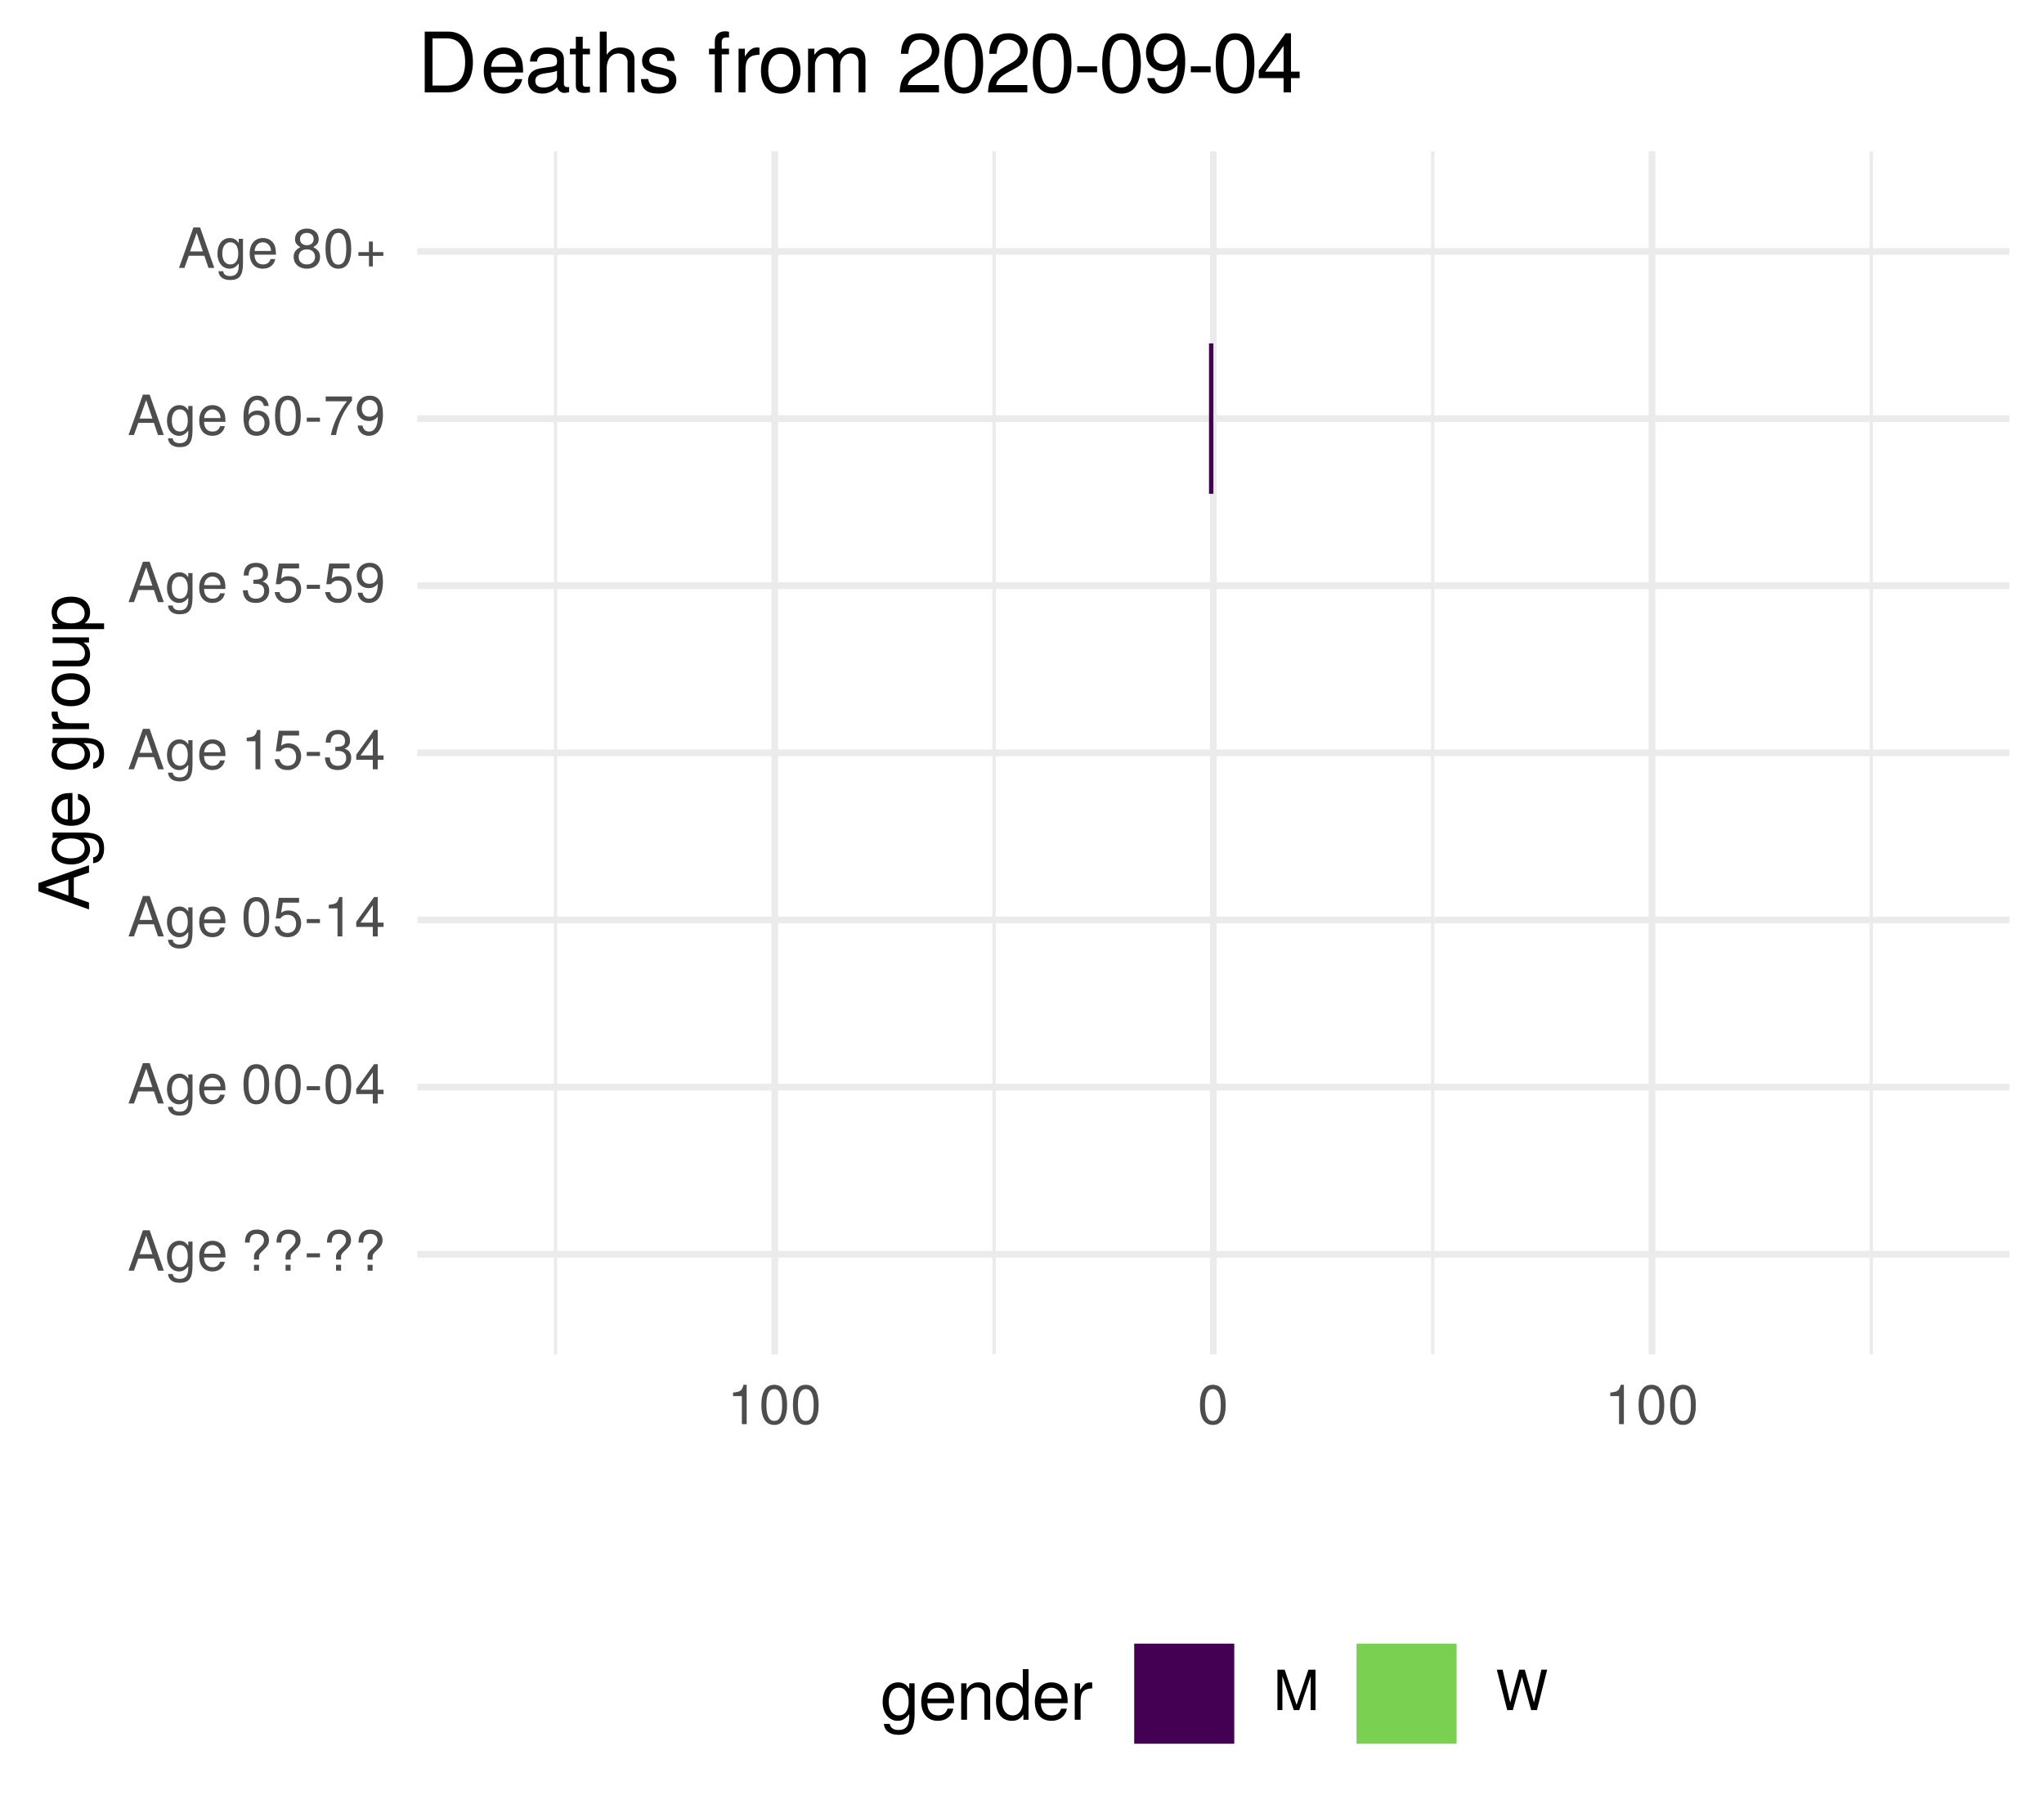
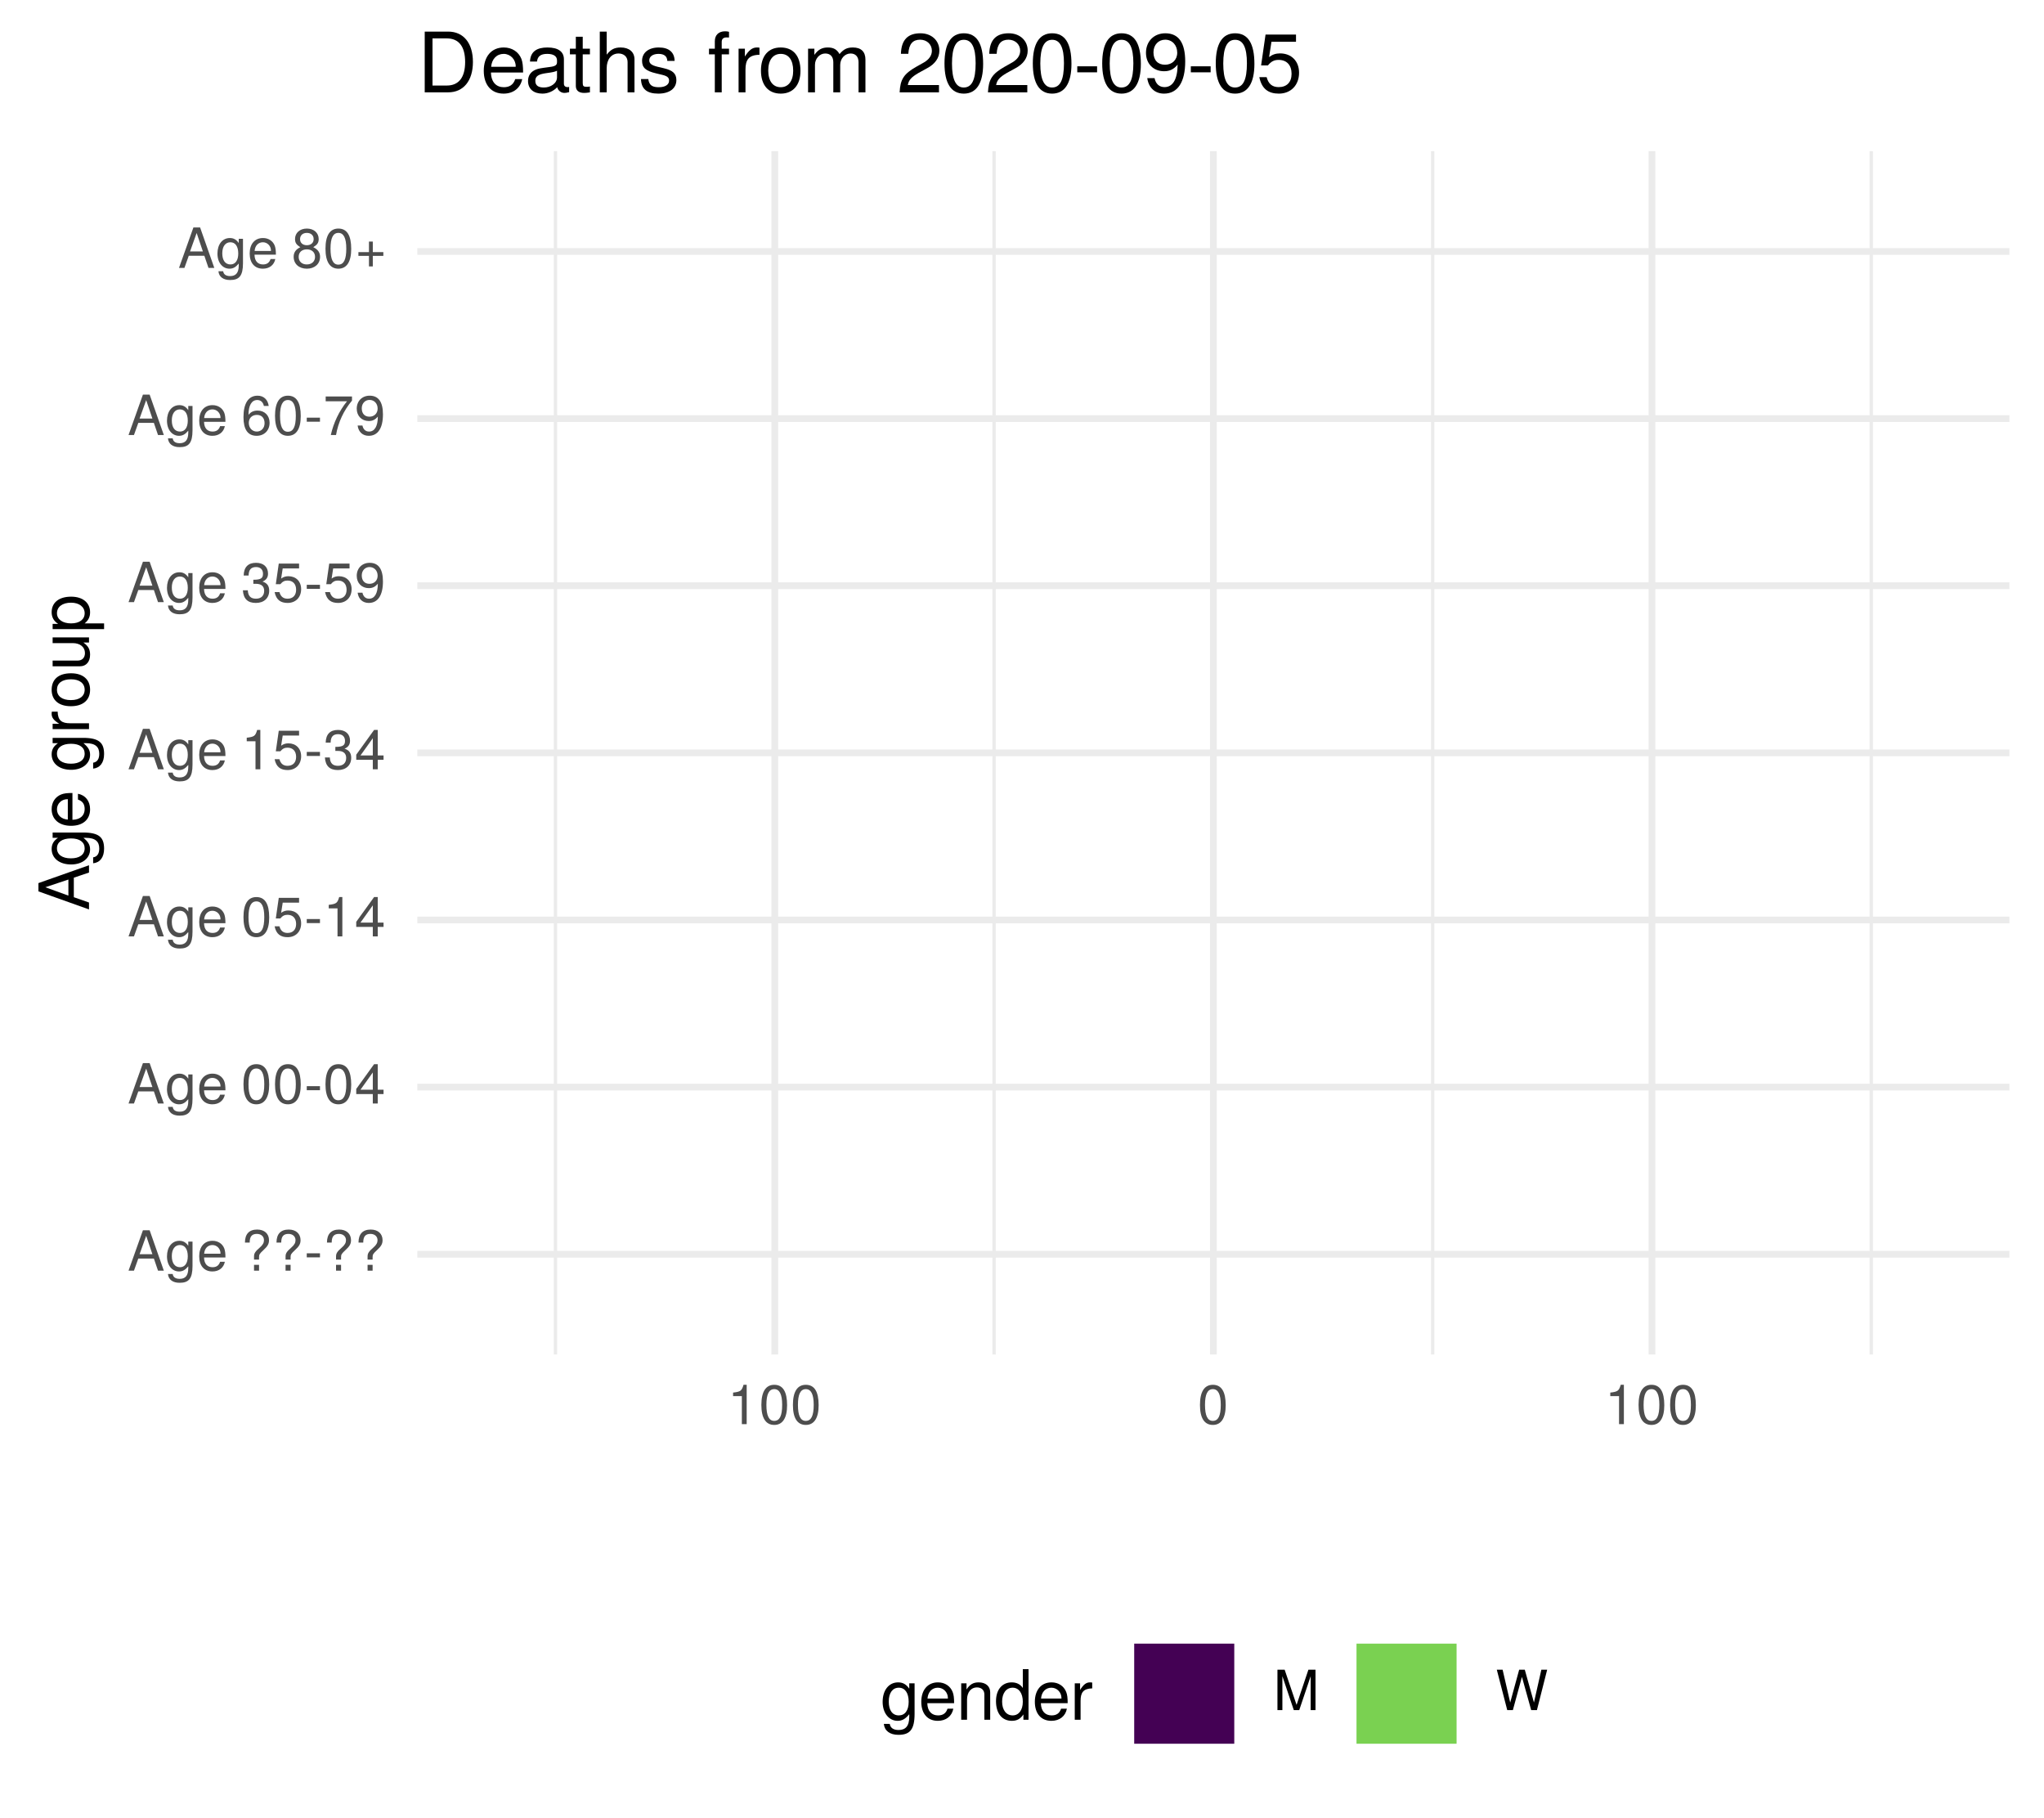
<svg xmlns="http://www.w3.org/2000/svg" xmlns:xlink="http://www.w3.org/1999/xlink" width="324pt" height="288pt" viewBox="0 0 324 288" version="1.1">
  <defs>
    <g>
      <symbol overflow="visible" id="glyph0-0">
        <path style="stroke:none;" d="" />
      </symbol>
      <symbol overflow="visible" id="glyph0-1">
        <path style="stroke:none;" d="M 5.75 0 L 3.5 -6.406 L 2.438 -6.406 L 0.156 0 L 1.016 0 L 1.703 -1.922 L 4.172 -1.922 L 4.828 0 Z M 3.938 -2.609 L 1.906 -2.609 L 2.953 -5.531 Z M 3.938 -2.609 " />
      </symbol>
      <symbol overflow="visible" id="glyph0-2">
        <path style="stroke:none;" d="M 4.297 -0.75 L 4.297 -4.609 L 3.625 -4.609 L 3.625 -3.938 C 3.25 -4.484 2.812 -4.734 2.219 -4.734 C 1.047 -4.734 0.25 -3.75 0.25 -2.266 C 0.25 -0.812 1.078 0.125 2.156 0.125 C 2.734 0.125 3.141 -0.109 3.625 -0.688 L 3.625 -0.391 C 3.625 0.828 3.125 1.297 2.266 1.297 C 1.688 1.297 1.234 1.094 1.156 0.531 L 0.406 0.531 C 0.484 1.406 1.156 1.922 2.25 1.922 C 3.688 1.922 4.297 1.281 4.297 -0.75 Z M 3.547 -2.281 C 3.547 -1.172 3.078 -0.547 2.312 -0.547 C 1.5 -0.547 1.016 -1.188 1.016 -2.312 C 1.016 -3.406 1.516 -4.062 2.297 -4.062 C 3.094 -4.062 3.547 -3.391 3.547 -2.281 Z M 3.547 -2.281 " />
      </symbol>
      <symbol overflow="visible" id="glyph0-3">
        <path style="stroke:none;" d="M 4.516 -2.094 C 4.516 -2.766 4.453 -3.188 4.328 -3.531 C 4.031 -4.281 3.328 -4.734 2.469 -4.734 C 1.172 -4.734 0.359 -3.797 0.359 -2.281 C 0.359 -0.766 1.156 0.125 2.453 0.125 C 3.5 0.125 4.234 -0.469 4.422 -1.406 L 3.672 -1.406 C 3.469 -0.797 3.062 -0.547 2.469 -0.547 C 1.703 -0.547 1.141 -1.031 1.125 -2.094 Z M 3.734 -2.75 C 3.734 -2.75 3.734 -2.703 3.719 -2.688 L 1.141 -2.688 C 1.203 -3.516 1.719 -4.062 2.453 -4.062 C 3.172 -4.062 3.734 -3.469 3.734 -2.75 Z M 3.734 -2.75 " />
      </symbol>
      <symbol overflow="visible" id="glyph0-4">
        <path style="stroke:none;" d="" />
      </symbol>
      <symbol overflow="visible" id="glyph0-5">
        <path style="stroke:none;" d="M 4.422 -4.828 C 4.422 -5.859 3.688 -6.516 2.547 -6.516 C 1.281 -6.516 0.609 -5.812 0.609 -4.453 L 1.359 -4.453 C 1.359 -5.422 1.719 -5.828 2.5 -5.828 C 3.172 -5.828 3.625 -5.422 3.625 -4.828 C 3.625 -4.422 3.438 -4.078 2.969 -3.672 C 2.453 -3.203 2.453 -3.203 2.297 -3 C 2.109 -2.75 2.047 -2.547 2.047 -2.234 L 2.047 -1.75 L 2.844 -1.75 L 2.844 -2.156 C 2.844 -2.547 2.938 -2.703 3.531 -3.25 C 4.203 -3.859 4.422 -4.25 4.422 -4.828 Z M 2.844 0 L 2.844 -0.922 L 2.047 -0.922 L 2.047 0 Z M 2.844 0 " />
      </symbol>
      <symbol overflow="visible" id="glyph0-6">
        <path style="stroke:none;" d="M 2.5 -2.109 L 2.5 -2.75 L 0.406 -2.75 L 0.406 -2.109 Z M 2.5 -2.109 " />
      </symbol>
      <symbol overflow="visible" id="glyph0-7">
        <path style="stroke:none;" d="M 4.453 -3 C 4.453 -5.156 3.781 -6.234 2.422 -6.234 C 1.078 -6.234 0.375 -5.141 0.375 -3.047 C 0.375 -0.953 1.078 0.125 2.422 0.125 C 3.734 0.125 4.453 -0.953 4.453 -3 Z M 3.672 -3.062 C 3.672 -1.297 3.266 -0.516 2.406 -0.516 C 1.578 -0.516 1.172 -1.344 1.172 -3.047 C 1.172 -4.75 1.578 -5.547 2.422 -5.547 C 3.25 -5.547 3.672 -4.734 3.672 -3.062 Z M 3.672 -3.062 " />
      </symbol>
      <symbol overflow="visible" id="glyph0-8">
        <path style="stroke:none;" d="M 4.578 -1.5 L 4.578 -2.188 L 3.656 -2.188 L 3.656 -6.234 L 3.078 -6.234 L 0.25 -2.312 L 0.25 -1.5 L 2.875 -1.5 L 2.875 0 L 3.656 0 L 3.656 -1.5 Z M 2.875 -2.188 L 0.922 -2.188 L 2.875 -4.922 Z M 2.875 -2.188 " />
      </symbol>
      <symbol overflow="visible" id="glyph0-9">
        <path style="stroke:none;" d="M 4.516 -2.062 C 4.516 -3.297 3.688 -4.109 2.5 -4.109 C 2.062 -4.109 1.703 -4 1.344 -3.734 L 1.594 -5.344 L 4.188 -5.344 L 4.188 -6.109 L 0.969 -6.109 L 0.5 -2.844 L 1.219 -2.844 C 1.578 -3.266 1.875 -3.422 2.359 -3.422 C 3.188 -3.422 3.719 -2.891 3.719 -1.969 C 3.719 -1.062 3.203 -0.547 2.359 -0.547 C 1.688 -0.547 1.266 -0.891 1.078 -1.594 L 0.312 -1.594 C 0.562 -0.359 1.266 0.125 2.375 0.125 C 3.641 0.125 4.516 -0.75 4.516 -2.062 Z M 4.516 -2.062 " />
      </symbol>
      <symbol overflow="visible" id="glyph0-10">
        <path style="stroke:none;" d="M 3.047 0 L 3.047 -6.234 L 2.547 -6.234 C 2.266 -5.281 2.094 -5.141 0.891 -5 L 0.891 -4.438 L 2.281 -4.438 L 2.281 0 Z M 3.047 0 " />
      </symbol>
      <symbol overflow="visible" id="glyph0-11">
        <path style="stroke:none;" d="M 4.453 -1.812 C 4.453 -2.562 4.141 -3.016 3.391 -3.266 C 3.969 -3.5 4.266 -3.891 4.266 -4.516 C 4.266 -5.594 3.547 -6.234 2.359 -6.234 C 1.109 -6.234 0.438 -5.547 0.406 -4.219 L 1.188 -4.219 C 1.203 -5.141 1.578 -5.562 2.375 -5.562 C 3.062 -5.562 3.469 -5.156 3.469 -4.5 C 3.469 -3.828 3.188 -3.547 1.938 -3.547 L 1.938 -2.906 L 2.359 -2.906 C 3.219 -2.906 3.656 -2.5 3.656 -1.797 C 3.656 -1.016 3.172 -0.547 2.359 -0.547 C 1.516 -0.547 1.109 -0.969 1.062 -1.875 L 0.281 -1.875 C 0.375 -0.5 1.062 0.125 2.344 0.125 C 3.625 0.125 4.453 -0.641 4.453 -1.812 Z M 4.453 -1.812 " />
      </symbol>
      <symbol overflow="visible" id="glyph0-12">
        <path style="stroke:none;" d="M 4.484 -3.266 C 4.484 -5.219 3.797 -6.234 2.375 -6.234 C 1.188 -6.234 0.328 -5.391 0.328 -4.172 C 0.328 -3.016 1.125 -2.219 2.25 -2.219 C 2.844 -2.219 3.266 -2.438 3.672 -2.922 C 3.672 -1.406 3.172 -0.547 2.281 -0.547 C 1.734 -0.547 1.359 -0.891 1.234 -1.5 L 0.469 -1.5 C 0.609 -0.469 1.281 0.125 2.234 0.125 C 3.688 0.125 4.484 -1.109 4.484 -3.266 Z M 3.641 -4.188 C 3.641 -3.422 3.094 -2.906 2.344 -2.906 C 1.594 -2.906 1.125 -3.391 1.125 -4.234 C 1.125 -5.016 1.656 -5.562 2.359 -5.562 C 3.094 -5.562 3.641 -5 3.641 -4.188 Z M 3.641 -4.188 " />
      </symbol>
      <symbol overflow="visible" id="glyph0-13">
        <path style="stroke:none;" d="M 4.516 -1.938 C 4.516 -3.094 3.719 -3.875 2.609 -3.875 C 1.984 -3.875 1.5 -3.641 1.172 -3.188 C 1.172 -4.703 1.672 -5.547 2.562 -5.547 C 3.109 -5.547 3.484 -5.203 3.609 -4.609 L 4.375 -4.609 C 4.234 -5.625 3.562 -6.234 2.609 -6.234 C 1.156 -6.234 0.375 -5.016 0.375 -2.844 C 0.375 -0.891 1.047 0.125 2.469 0.125 C 3.656 0.125 4.516 -0.719 4.516 -1.938 Z M 3.719 -1.875 C 3.719 -1.094 3.188 -0.547 2.484 -0.547 C 1.766 -0.547 1.219 -1.125 1.219 -1.922 C 1.219 -2.688 1.734 -3.188 2.5 -3.188 C 3.25 -3.188 3.719 -2.703 3.719 -1.875 Z M 3.719 -1.875 " />
      </symbol>
      <symbol overflow="visible" id="glyph0-14">
        <path style="stroke:none;" d="M 4.578 -5.453 L 4.578 -6.109 L 0.406 -6.109 L 0.406 -5.344 L 3.781 -5.344 C 2.531 -3.781 1.656 -1.953 1.219 0 L 2.047 0 C 2.391 -2.016 3.266 -3.891 4.578 -5.453 Z M 4.578 -5.453 " />
      </symbol>
      <symbol overflow="visible" id="glyph0-15">
        <path style="stroke:none;" d="M 4.516 -1.766 C 4.516 -2.453 4.156 -2.938 3.438 -3.281 C 4.078 -3.672 4.297 -3.984 4.297 -4.578 C 4.297 -5.547 3.531 -6.234 2.422 -6.234 C 1.312 -6.234 0.547 -5.547 0.547 -4.578 C 0.547 -4 0.75 -3.672 1.391 -3.281 C 0.672 -2.938 0.328 -2.453 0.328 -1.766 C 0.328 -0.625 1.188 0.125 2.422 0.125 C 3.656 0.125 4.516 -0.625 4.516 -1.766 Z M 3.5 -4.562 C 3.5 -3.969 3.062 -3.594 2.422 -3.594 C 1.766 -3.594 1.344 -3.969 1.344 -4.562 C 1.344 -5.156 1.766 -5.547 2.422 -5.547 C 3.078 -5.547 3.5 -5.156 3.5 -4.562 Z M 3.719 -1.75 C 3.719 -1.016 3.188 -0.547 2.406 -0.547 C 1.641 -0.547 1.125 -1.016 1.125 -1.75 C 1.125 -2.484 1.641 -2.938 2.422 -2.938 C 3.188 -2.938 3.719 -2.484 3.719 -1.75 Z M 3.719 -1.75 " />
      </symbol>
      <symbol overflow="visible" id="glyph0-16">
        <path style="stroke:none;" d="M 4.547 -1.906 L 4.547 -2.5 L 2.875 -2.5 L 2.875 -4.172 L 2.266 -4.172 L 2.266 -2.5 L 0.594 -2.5 L 0.594 -1.906 L 2.266 -1.906 L 2.266 -0.234 L 2.875 -0.234 L 2.875 -1.906 Z M 4.547 -1.906 " />
      </symbol>
      <symbol overflow="visible" id="glyph0-17">
        <path style="stroke:none;" d="M 6.688 0 L 6.688 -6.406 L 5.562 -6.406 L 3.688 -0.828 L 1.797 -6.406 L 0.656 -6.406 L 0.656 0 L 1.438 0 L 1.438 -5.375 L 3.25 0 L 4.109 0 L 5.922 -5.375 L 5.922 0 Z M 6.688 0 " />
      </symbol>
      <symbol overflow="visible" id="glyph0-18">
        <path style="stroke:none;" d="M 8.172 -6.406 L 7.25 -6.406 L 6.078 -1.203 L 4.625 -6.406 L 3.734 -6.406 L 2.312 -1.203 L 1.109 -6.406 L 0.188 -6.406 L 1.844 0 L 2.734 0 L 4.172 -5.266 L 5.641 0 L 6.547 0 Z M 8.172 -6.406 " />
      </symbol>
      <symbol overflow="visible" id="glyph1-0">
        <path style="stroke:none;" d="" />
      </symbol>
      <symbol overflow="visible" id="glyph1-1">
        <path style="stroke:none;" d="M 0 -7.188 L -8.016 -4.359 L -8.016 -3.047 L 0 -0.188 L 0 -1.281 L -2.406 -2.125 L -2.406 -5.219 L 0 -6.031 Z M -3.266 -4.922 L -3.266 -2.375 L -6.922 -3.703 Z M -3.266 -4.922 " />
      </symbol>
      <symbol overflow="visible" id="glyph1-2">
        <path style="stroke:none;" d="M -0.953 -5.375 L -5.766 -5.375 L -5.766 -4.531 L -4.922 -4.531 C -5.609 -4.062 -5.922 -3.516 -5.922 -2.766 C -5.922 -1.312 -4.703 -0.312 -2.828 -0.312 C -1.016 -0.312 0.172 -1.344 0.172 -2.688 C 0.172 -3.422 -0.141 -3.922 -0.875 -4.531 L -0.484 -4.531 C 1.047 -4.531 1.625 -3.906 1.625 -2.844 C 1.625 -2.109 1.359 -1.547 0.656 -1.438 L 0.656 -0.5 C 1.75 -0.609 2.391 -1.453 2.391 -2.812 C 2.391 -4.609 1.594 -5.375 -0.953 -5.375 Z M -2.844 -4.438 C -1.469 -4.438 -0.688 -3.844 -0.688 -2.875 C -0.688 -1.875 -1.484 -1.281 -2.875 -1.281 C -4.266 -1.281 -5.078 -1.891 -5.078 -2.875 C -5.078 -3.859 -4.25 -4.438 -2.844 -4.438 Z M -2.844 -4.438 " />
      </symbol>
      <symbol overflow="visible" id="glyph1-3">
        <path style="stroke:none;" d="M -2.625 -5.641 C -3.453 -5.641 -3.984 -5.578 -4.406 -5.406 C -5.359 -5.031 -5.922 -4.156 -5.922 -3.078 C -5.922 -1.469 -4.734 -0.438 -2.844 -0.438 C -0.953 -0.438 0.172 -1.438 0.172 -3.062 C 0.172 -4.375 -0.578 -5.297 -1.75 -5.516 L -1.75 -4.594 C -0.984 -4.344 -0.688 -3.828 -0.688 -3.094 C -0.688 -2.141 -1.297 -1.422 -2.625 -1.391 Z M -3.438 -4.656 C -3.438 -4.656 -3.391 -4.656 -3.359 -4.656 L -3.359 -1.422 C -4.391 -1.5 -5.078 -2.141 -5.078 -3.062 C -5.078 -3.969 -4.328 -4.656 -3.438 -4.656 Z M -3.438 -4.656 " />
      </symbol>
      <symbol overflow="visible" id="glyph1-4">
        <path style="stroke:none;" d="" />
      </symbol>
      <symbol overflow="visible" id="glyph1-5">
        <path style="stroke:none;" d="M -4.969 -3.531 L -5.891 -3.531 C -5.922 -3.375 -5.922 -3.297 -5.922 -3.172 C -5.922 -2.578 -5.578 -2.141 -4.719 -1.609 L -5.766 -1.609 L -5.766 -0.766 L 0 -0.766 L 0 -1.688 L -2.984 -1.688 C -4.297 -1.688 -4.938 -2.109 -4.969 -3.531 Z M -4.969 -3.531 " />
      </symbol>
      <symbol overflow="visible" id="glyph1-6">
        <path style="stroke:none;" d="M -2.844 -5.609 C -4.828 -5.609 -5.922 -4.656 -5.922 -2.984 C -5.922 -1.375 -4.812 -0.391 -2.875 -0.391 C -0.953 -0.391 0.172 -1.359 0.172 -3 C 0.172 -4.625 -0.953 -5.609 -2.844 -5.609 Z M -2.844 -4.656 C -1.5 -4.656 -0.688 -4.016 -0.688 -3 C -0.688 -1.984 -1.484 -1.359 -2.875 -1.359 C -4.266 -1.359 -5.078 -1.984 -5.078 -3 C -5.078 -4.031 -4.281 -4.656 -2.844 -4.656 Z M -2.844 -4.656 " />
      </symbol>
      <symbol overflow="visible" id="glyph1-7">
        <path style="stroke:none;" d="M 0 -5.297 L -5.766 -5.297 L -5.766 -4.391 L -2.578 -4.391 C -1.406 -4.391 -0.641 -3.766 -0.641 -2.812 C -0.641 -2.094 -1.078 -1.625 -1.766 -1.625 L -5.766 -1.625 L -5.766 -0.719 L -1.406 -0.719 C -0.453 -0.719 0.172 -1.438 0.172 -2.547 C 0.172 -3.406 -0.125 -3.938 -0.891 -4.484 L 0 -4.484 Z M 0 -5.297 " />
      </symbol>
      <symbol overflow="visible" id="glyph1-8">
        <path style="stroke:none;" d="M -2.828 -5.75 C -4.766 -5.75 -5.922 -4.812 -5.922 -3.281 C -5.922 -2.5 -5.578 -1.875 -4.891 -1.438 L -5.766 -1.438 L -5.766 -0.609 L 2.391 -0.609 L 2.391 -1.516 L -0.688 -1.516 C -0.094 -2 0.172 -2.547 0.172 -3.281 C 0.172 -4.781 -0.984 -5.75 -2.828 -5.75 Z M -2.844 -4.797 C -1.547 -4.797 -0.688 -4.125 -0.688 -3.125 C -0.688 -2.156 -1.484 -1.516 -2.844 -1.516 C -4.188 -1.516 -5.078 -2.156 -5.078 -3.125 C -5.078 -4.141 -4.219 -4.797 -2.844 -4.797 Z M -2.844 -4.797 " />
      </symbol>
      <symbol overflow="visible" id="glyph2-0">
        <path style="stroke:none;" d="" />
      </symbol>
      <symbol overflow="visible" id="glyph2-1">
        <path style="stroke:none;" d="M 5.375 -0.953 L 5.375 -5.766 L 4.531 -5.766 L 4.531 -4.922 C 4.062 -5.609 3.516 -5.922 2.766 -5.922 C 1.312 -5.922 0.312 -4.703 0.312 -2.828 C 0.312 -1.016 1.344 0.172 2.688 0.172 C 3.422 0.172 3.922 -0.141 4.531 -0.875 L 4.531 -0.484 C 4.531 1.047 3.906 1.625 2.844 1.625 C 2.109 1.625 1.547 1.359 1.438 0.656 L 0.5 0.656 C 0.609 1.75 1.453 2.391 2.812 2.391 C 4.609 2.391 5.375 1.594 5.375 -0.953 Z M 4.438 -2.844 C 4.438 -1.469 3.844 -0.688 2.875 -0.688 C 1.875 -0.688 1.281 -1.484 1.281 -2.875 C 1.281 -4.266 1.891 -5.078 2.875 -5.078 C 3.859 -5.078 4.438 -4.25 4.438 -2.844 Z M 4.438 -2.844 " />
      </symbol>
      <symbol overflow="visible" id="glyph2-2">
        <path style="stroke:none;" d="M 5.641 -2.625 C 5.641 -3.453 5.578 -3.984 5.406 -4.406 C 5.031 -5.359 4.156 -5.922 3.078 -5.922 C 1.469 -5.922 0.438 -4.734 0.438 -2.844 C 0.438 -0.953 1.438 0.172 3.062 0.172 C 4.375 0.172 5.297 -0.578 5.516 -1.75 L 4.594 -1.75 C 4.344 -0.984 3.828 -0.688 3.094 -0.688 C 2.141 -0.688 1.422 -1.297 1.391 -2.625 Z M 4.656 -3.438 C 4.656 -3.438 4.656 -3.391 4.656 -3.359 L 1.422 -3.359 C 1.5 -4.391 2.141 -5.078 3.062 -5.078 C 3.969 -5.078 4.656 -4.328 4.656 -3.438 Z M 4.656 -3.438 " />
      </symbol>
      <symbol overflow="visible" id="glyph2-3">
        <path style="stroke:none;" d="M 5.359 0 L 5.359 -4.359 C 5.359 -5.312 4.641 -5.922 3.531 -5.922 C 2.672 -5.922 2.125 -5.594 1.609 -4.797 L 1.609 -5.766 L 0.766 -5.766 L 0.766 0 L 1.688 0 L 1.688 -3.172 C 1.688 -4.359 2.328 -5.125 3.25 -5.125 C 3.984 -5.125 4.438 -4.688 4.438 -4 L 4.438 0 Z M 5.359 0 " />
      </symbol>
      <symbol overflow="visible" id="glyph2-4">
        <path style="stroke:none;" d="M 5.438 0 L 5.438 -8.016 L 4.531 -8.016 L 4.531 -5.031 C 4.141 -5.625 3.531 -5.922 2.766 -5.922 C 1.266 -5.922 0.281 -4.781 0.281 -2.938 C 0.281 -0.984 1.25 0.172 2.797 0.172 C 3.594 0.172 4.141 -0.125 4.625 -0.844 L 4.625 0 Z M 4.531 -2.859 C 4.531 -1.531 3.891 -0.688 2.922 -0.688 C 1.906 -0.688 1.25 -1.547 1.25 -2.875 C 1.25 -4.219 1.906 -5.078 2.922 -5.078 C 3.906 -5.078 4.531 -4.188 4.531 -2.859 Z M 4.531 -2.859 " />
      </symbol>
      <symbol overflow="visible" id="glyph2-5">
        <path style="stroke:none;" d="M 3.531 -4.969 L 3.531 -5.891 C 3.375 -5.922 3.297 -5.922 3.172 -5.922 C 2.578 -5.922 2.141 -5.578 1.609 -4.719 L 1.609 -5.766 L 0.766 -5.766 L 0.766 0 L 1.688 0 L 1.688 -2.984 C 1.688 -4.297 2.109 -4.938 3.531 -4.969 Z M 3.531 -4.969 " />
      </symbol>
      <symbol overflow="visible" id="glyph3-0">
        <path style="stroke:none;" d="" />
      </symbol>
      <symbol overflow="visible" id="glyph3-1">
        <path style="stroke:none;" d="M 8.812 -4.812 C 8.812 -7.797 7.328 -9.625 4.891 -9.625 L 1.172 -9.625 L 1.172 0 L 4.891 0 C 7.312 0 8.812 -1.828 8.812 -4.812 Z M 7.578 -4.812 C 7.578 -2.375 6.578 -1.078 4.672 -1.078 L 2.406 -1.078 L 2.406 -8.547 L 4.672 -8.547 C 6.578 -8.547 7.578 -7.266 7.578 -4.812 Z M 7.578 -4.812 " />
      </symbol>
      <symbol overflow="visible" id="glyph3-2">
        <path style="stroke:none;" d="M 6.766 -3.141 C 6.766 -4.141 6.688 -4.781 6.5 -5.297 C 6.047 -6.438 4.984 -7.109 3.703 -7.109 C 1.766 -7.109 0.531 -5.688 0.531 -3.422 C 0.531 -1.156 1.734 0.203 3.672 0.203 C 5.25 0.203 6.344 -0.703 6.625 -2.094 L 5.516 -2.094 C 5.219 -1.188 4.594 -0.812 3.703 -0.812 C 2.562 -0.812 1.703 -1.562 1.672 -3.141 Z M 5.594 -4.125 C 5.594 -4.125 5.594 -4.062 5.578 -4.047 L 1.703 -4.047 C 1.797 -5.266 2.578 -6.094 3.688 -6.094 C 4.766 -6.094 5.594 -5.203 5.594 -4.125 Z M 5.594 -4.125 " />
      </symbol>
      <symbol overflow="visible" id="glyph3-3">
        <path style="stroke:none;" d="M 7.062 -0.031 L 7.062 -0.859 C 6.938 -0.828 6.891 -0.828 6.828 -0.828 C 6.438 -0.828 6.234 -1.031 6.234 -1.375 L 6.234 -5.234 C 6.234 -6.453 5.328 -7.109 3.625 -7.109 C 1.953 -7.109 0.922 -6.469 0.859 -4.875 L 1.969 -4.875 C 2.062 -5.719 2.562 -6.094 3.594 -6.094 C 4.578 -6.094 5.141 -5.734 5.141 -5.062 L 5.141 -4.781 C 5.141 -4.312 4.859 -4.125 3.984 -4.016 C 2.422 -3.812 2.188 -3.766 1.766 -3.594 C 0.969 -3.266 0.547 -2.641 0.547 -1.797 C 0.547 -0.547 1.422 0.203 2.828 0.203 C 3.703 0.203 4.562 -0.172 5.172 -0.812 C 5.297 -0.297 5.766 0.094 6.312 0.094 C 6.531 0.094 6.703 0.062 7.062 -0.031 Z M 5.141 -2.391 C 5.141 -1.406 4.125 -0.766 3.062 -0.766 C 2.203 -0.766 1.703 -1.062 1.703 -1.828 C 1.703 -2.547 2.188 -2.859 3.359 -3.031 C 4.531 -3.188 4.766 -3.25 5.141 -3.422 Z M 5.141 -2.391 " />
      </symbol>
      <symbol overflow="visible" id="glyph3-4">
        <path style="stroke:none;" d="M 3.359 0 L 3.359 -0.922 C 3.203 -0.891 3.031 -0.875 2.828 -0.875 C 2.344 -0.875 2.219 -1 2.219 -1.484 L 2.219 -6.016 L 3.359 -6.016 L 3.359 -6.922 L 2.219 -6.922 L 2.219 -8.812 L 1.125 -8.812 L 1.125 -6.922 L 0.188 -6.922 L 0.188 -6.016 L 1.125 -6.016 L 1.125 -1 C 1.125 -0.297 1.594 0.094 2.453 0.094 C 2.719 0.094 2.984 0.062 3.359 0 Z M 3.359 0 " />
      </symbol>
      <symbol overflow="visible" id="glyph3-5">
        <path style="stroke:none;" d="M 6.422 0 L 6.422 -5.234 C 6.422 -6.391 5.578 -7.109 4.234 -7.109 C 3.266 -7.109 2.672 -6.812 2.016 -5.969 L 2.016 -9.625 L 0.922 -9.625 L 0.922 0 L 2.016 0 L 2.016 -3.812 C 2.016 -5.234 2.766 -6.156 3.891 -6.156 C 4.672 -6.156 5.328 -5.703 5.328 -4.797 L 5.328 0 Z M 6.422 0 " />
      </symbol>
      <symbol overflow="visible" id="glyph3-6">
        <path style="stroke:none;" d="M 6.062 -1.938 C 6.062 -2.969 5.484 -3.484 4.109 -3.812 L 3.047 -4.062 C 2.156 -4.281 1.766 -4.562 1.766 -5.062 C 1.766 -5.688 2.344 -6.094 3.234 -6.094 C 4.125 -6.094 4.594 -5.719 4.625 -4.984 L 5.781 -4.984 C 5.766 -6.344 4.875 -7.109 3.281 -7.109 C 1.656 -7.109 0.625 -6.281 0.625 -5 C 0.625 -3.922 1.172 -3.406 2.812 -3.016 L 3.844 -2.766 C 4.609 -2.578 4.906 -2.344 4.906 -1.844 C 4.906 -1.203 4.266 -0.812 3.297 -0.812 C 2.312 -0.812 1.75 -1.062 1.609 -2.109 L 0.453 -2.109 C 0.5 -0.516 1.406 0.203 3.203 0.203 C 4.953 0.203 6.062 -0.609 6.062 -1.938 Z M 6.062 -1.938 " />
      </symbol>
      <symbol overflow="visible" id="glyph3-7">
        <path style="stroke:none;" d="" />
      </symbol>
      <symbol overflow="visible" id="glyph3-8">
        <path style="stroke:none;" d="M 3.406 -6.016 L 3.406 -6.922 L 2.25 -6.922 L 2.25 -8 C 2.25 -8.469 2.516 -8.703 3.031 -8.703 C 3.109 -8.703 3.156 -8.703 3.406 -8.688 L 3.406 -9.594 C 3.156 -9.656 3.016 -9.672 2.781 -9.672 C 1.766 -9.672 1.156 -9.078 1.156 -8.094 L 1.156 -6.922 L 0.234 -6.922 L 0.234 -6.016 L 1.156 -6.016 L 1.156 0 L 2.25 0 L 2.25 -6.016 Z M 3.406 -6.016 " />
      </symbol>
      <symbol overflow="visible" id="glyph3-9">
        <path style="stroke:none;" d="M 4.234 -5.953 L 4.234 -7.078 C 4.047 -7.109 3.969 -7.109 3.812 -7.109 C 3.109 -7.109 2.562 -6.688 1.922 -5.672 L 1.922 -6.922 L 0.922 -6.922 L 0.922 0 L 2.016 0 L 2.016 -3.594 C 2.016 -5.156 2.531 -5.922 4.234 -5.953 Z M 4.234 -5.953 " />
      </symbol>
      <symbol overflow="visible" id="glyph3-10">
        <path style="stroke:none;" d="M 6.734 -3.406 C 6.734 -5.797 5.578 -7.109 3.594 -7.109 C 1.656 -7.109 0.469 -5.781 0.469 -3.453 C 0.469 -1.141 1.641 0.203 3.609 0.203 C 5.547 0.203 6.734 -1.141 6.734 -3.406 Z M 5.578 -3.422 C 5.578 -1.797 4.812 -0.812 3.609 -0.812 C 2.375 -0.812 1.625 -1.781 1.625 -3.453 C 1.625 -5.125 2.375 -6.094 3.609 -6.094 C 4.844 -6.094 5.578 -5.141 5.578 -3.422 Z M 5.578 -3.422 " />
      </symbol>
      <symbol overflow="visible" id="glyph3-11">
        <path style="stroke:none;" d="M 10.031 0 L 10.031 -5.188 C 10.031 -6.438 9.344 -7.109 8.047 -7.109 C 7.125 -7.109 6.578 -6.844 5.922 -6.062 C 5.516 -6.797 4.969 -7.109 4.062 -7.109 C 3.141 -7.109 2.531 -6.766 1.938 -5.938 L 1.938 -6.922 L 0.938 -6.922 L 0.938 0 L 2.031 0 L 2.031 -4.344 C 2.031 -5.344 2.766 -6.156 3.656 -6.156 C 4.469 -6.156 4.938 -5.656 4.938 -4.766 L 4.938 0 L 6.031 0 L 6.031 -4.344 C 6.031 -5.344 6.766 -6.156 7.672 -6.156 C 8.469 -6.156 8.938 -5.641 8.938 -4.766 L 8.938 0 Z M 10.031 0 " />
      </symbol>
      <symbol overflow="visible" id="glyph3-12">
        <path style="stroke:none;" d="M 6.75 -6.609 C 6.75 -8.203 5.516 -9.359 3.75 -9.359 C 1.828 -9.359 0.719 -8.391 0.656 -6.109 L 1.828 -6.109 C 1.922 -7.688 2.562 -8.344 3.703 -8.344 C 4.766 -8.344 5.562 -7.594 5.562 -6.594 C 5.562 -5.844 5.125 -5.219 4.297 -4.734 L 3.078 -4.047 C 1.125 -2.938 0.547 -2.062 0.453 0 L 6.688 0 L 6.688 -1.156 L 1.75 -1.156 C 1.875 -1.922 2.297 -2.406 3.453 -3.078 L 4.766 -3.797 C 6.078 -4.484 6.75 -5.469 6.75 -6.609 Z M 6.75 -6.609 " />
      </symbol>
      <symbol overflow="visible" id="glyph3-13">
        <path style="stroke:none;" d="M 6.688 -4.5 C 6.688 -7.75 5.672 -9.359 3.625 -9.359 C 1.609 -9.359 0.562 -7.719 0.562 -4.578 C 0.562 -1.422 1.625 0.203 3.625 0.203 C 5.609 0.203 6.688 -1.422 6.688 -4.5 Z M 5.5 -4.609 C 5.5 -1.953 4.891 -0.766 3.609 -0.766 C 2.375 -0.766 1.75 -2 1.75 -4.562 C 1.75 -7.125 2.375 -8.328 3.625 -8.328 C 4.891 -8.328 5.5 -7.109 5.5 -4.609 Z M 5.5 -4.609 " />
      </symbol>
      <symbol overflow="visible" id="glyph3-14">
        <path style="stroke:none;" d="M 3.75 -3.172 L 3.75 -4.125 L 0.609 -4.125 L 0.609 -3.172 Z M 3.75 -3.172 " />
      </symbol>
      <symbol overflow="visible" id="glyph3-15">
        <path style="stroke:none;" d="M 6.719 -4.891 C 6.719 -7.828 5.703 -9.359 3.562 -9.359 C 1.781 -9.359 0.5 -8.094 0.5 -6.266 C 0.5 -4.516 1.688 -3.344 3.375 -3.344 C 4.266 -3.344 4.906 -3.656 5.516 -4.391 C 5.5 -2.094 4.766 -0.828 3.438 -0.828 C 2.609 -0.828 2.047 -1.344 1.859 -2.25 L 0.703 -2.25 C 0.922 -0.719 1.922 0.203 3.359 0.203 C 5.547 0.203 6.719 -1.656 6.719 -4.891 Z M 5.453 -6.281 C 5.453 -5.141 4.641 -4.375 3.516 -4.375 C 2.391 -4.375 1.688 -5.094 1.688 -6.344 C 1.688 -7.531 2.484 -8.344 3.547 -8.344 C 4.641 -8.344 5.453 -7.5 5.453 -6.281 Z M 5.453 -6.281 " />
      </symbol>
      <symbol overflow="visible" id="glyph3-16">
-         <path style="stroke:none;" d="M 6.859 -2.25 L 6.859 -3.281 L 5.484 -3.281 L 5.484 -9.359 L 4.625 -9.359 L 0.375 -3.469 L 0.375 -2.25 L 4.312 -2.25 L 4.312 0 L 5.484 0 L 5.484 -2.25 Z M 4.312 -3.281 L 1.391 -3.281 L 4.312 -7.375 Z M 4.312 -3.281 " />
+         <path style="stroke:none;" d="M 6.766 -3.109 C 6.766 -4.953 5.547 -6.172 3.75 -6.172 C 3.094 -6.172 2.562 -6 2.016 -5.594 L 2.391 -8.016 L 6.281 -8.016 L 6.281 -9.156 L 1.453 -9.156 L 0.75 -4.266 L 1.828 -4.266 C 2.359 -4.906 2.812 -5.141 3.531 -5.141 C 4.797 -5.141 5.578 -4.328 5.578 -2.938 C 5.578 -1.594 4.812 -0.828 3.531 -0.828 C 2.516 -0.828 1.906 -1.344 1.625 -2.406 L 0.469 -2.406 C 0.844 -0.547 1.906 0.203 3.562 0.203 C 5.453 0.203 6.766 -1.125 6.766 -3.109 Z M 6.766 -3.109 " />
      </symbol>
    </g>
    <clipPath id="clip1">
      <path d="M 87 23.957 L 89 23.957 L 89 214.648 L 87 214.648 Z M 87 23.957 " />
    </clipPath>
    <clipPath id="clip2">
      <path d="M 157 23.957 L 158 23.957 L 158 214.648 L 157 214.648 Z M 157 23.957 " />
    </clipPath>
    <clipPath id="clip3">
      <path d="M 226 23.957 L 228 23.957 L 228 214.648 L 226 214.648 Z M 226 23.957 " />
    </clipPath>
    <clipPath id="clip4">
      <path d="M 296 23.957 L 297 23.957 L 297 214.648 L 296 214.648 Z M 296 23.957 " />
    </clipPath>
    <clipPath id="clip5">
      <path d="M 66.152 198 L 318.523 198 L 318.523 200 L 66.152 200 Z M 66.152 198 " />
    </clipPath>
    <clipPath id="clip6">
      <path d="M 66.152 171 L 318.523 171 L 318.523 173 L 66.152 173 Z M 66.152 171 " />
    </clipPath>
    <clipPath id="clip7">
      <path d="M 66.152 145 L 318.523 145 L 318.523 147 L 66.152 147 Z M 66.152 145 " />
    </clipPath>
    <clipPath id="clip8">
      <path d="M 66.152 118 L 318.523 118 L 318.523 120 L 66.152 120 Z M 66.152 118 " />
    </clipPath>
    <clipPath id="clip9">
      <path d="M 66.152 92 L 318.523 92 L 318.523 94 L 66.152 94 Z M 66.152 92 " />
    </clipPath>
    <clipPath id="clip10">
      <path d="M 66.152 65 L 318.523 65 L 318.523 67 L 66.152 67 Z M 66.152 65 " />
    </clipPath>
    <clipPath id="clip11">
      <path d="M 66.152 39 L 318.523 39 L 318.523 41 L 66.152 41 Z M 66.152 39 " />
    </clipPath>
    <clipPath id="clip12">
      <path d="M 122 23.957 L 124 23.957 L 124 214.648 L 122 214.648 Z M 122 23.957 " />
    </clipPath>
    <clipPath id="clip13">
      <path d="M 191 23.957 L 193 23.957 L 193 214.648 L 191 214.648 Z M 191 23.957 " />
    </clipPath>
    <clipPath id="clip14">
      <path d="M 261 23.957 L 263 23.957 L 263 214.648 L 261 214.648 Z M 261 23.957 " />
    </clipPath>
  </defs>
-   <g id="surface2496">
+   <g id="surface2506">
    <rect x="0" y="0" width="324" height="288" style="fill:rgb(100%,100%,100%);fill-opacity:1;stroke:none;" />
    <g clip-path="url(#clip1)" clip-rule="nonzero">
      <path style="fill:none;stroke-width:0.533;stroke-linecap:butt;stroke-linejoin:round;stroke:rgb(92.157%,92.157%,92.157%);stroke-opacity:1;stroke-miterlimit:10;" d="M 88.051 214.652 L 88.051 23.957 " />
    </g>
    <g clip-path="url(#clip2)" clip-rule="nonzero">
      <path style="fill:none;stroke-width:0.533;stroke-linecap:butt;stroke-linejoin:round;stroke:rgb(92.157%,92.157%,92.157%);stroke-opacity:1;stroke-miterlimit:10;" d="M 157.574 214.652 L 157.574 23.957 " />
    </g>
    <g clip-path="url(#clip3)" clip-rule="nonzero">
      <path style="fill:none;stroke-width:0.533;stroke-linecap:butt;stroke-linejoin:round;stroke:rgb(92.157%,92.157%,92.157%);stroke-opacity:1;stroke-miterlimit:10;" d="M 227.098 214.652 L 227.098 23.957 " />
    </g>
    <g clip-path="url(#clip4)" clip-rule="nonzero">
      <path style="fill:none;stroke-width:0.533;stroke-linecap:butt;stroke-linejoin:round;stroke:rgb(92.157%,92.157%,92.157%);stroke-opacity:1;stroke-miterlimit:10;" d="M 296.621 214.652 L 296.621 23.957 " />
    </g>
    <g clip-path="url(#clip5)" clip-rule="nonzero">
      <path style="fill:none;stroke-width:1.067;stroke-linecap:butt;stroke-linejoin:round;stroke:rgb(92.157%,92.157%,92.157%);stroke-opacity:1;stroke-miterlimit:10;" d="M 66.152 198.762 L 318.52 198.762 " />
    </g>
    <g clip-path="url(#clip6)" clip-rule="nonzero">
      <path style="fill:none;stroke-width:1.067;stroke-linecap:butt;stroke-linejoin:round;stroke:rgb(92.157%,92.157%,92.157%);stroke-opacity:1;stroke-miterlimit:10;" d="M 66.152 172.273 L 318.52 172.273 " />
    </g>
    <g clip-path="url(#clip7)" clip-rule="nonzero">
      <path style="fill:none;stroke-width:1.067;stroke-linecap:butt;stroke-linejoin:round;stroke:rgb(92.157%,92.157%,92.157%);stroke-opacity:1;stroke-miterlimit:10;" d="M 66.152 145.789 L 318.52 145.789 " />
    </g>
    <g clip-path="url(#clip8)" clip-rule="nonzero">
      <path style="fill:none;stroke-width:1.067;stroke-linecap:butt;stroke-linejoin:round;stroke:rgb(92.157%,92.157%,92.157%);stroke-opacity:1;stroke-miterlimit:10;" d="M 66.152 119.305 L 318.52 119.305 " />
    </g>
    <g clip-path="url(#clip9)" clip-rule="nonzero">
      <path style="fill:none;stroke-width:1.067;stroke-linecap:butt;stroke-linejoin:round;stroke:rgb(92.157%,92.157%,92.157%);stroke-opacity:1;stroke-miterlimit:10;" d="M 66.152 92.82 L 318.52 92.82 " />
    </g>
    <g clip-path="url(#clip10)" clip-rule="nonzero">
      <path style="fill:none;stroke-width:1.067;stroke-linecap:butt;stroke-linejoin:round;stroke:rgb(92.157%,92.157%,92.157%);stroke-opacity:1;stroke-miterlimit:10;" d="M 66.152 66.336 L 318.52 66.336 " />
    </g>
    <g clip-path="url(#clip11)" clip-rule="nonzero">
      <path style="fill:none;stroke-width:1.067;stroke-linecap:butt;stroke-linejoin:round;stroke:rgb(92.157%,92.157%,92.157%);stroke-opacity:1;stroke-miterlimit:10;" d="M 66.152 39.852 L 318.52 39.852 " />
    </g>
    <g clip-path="url(#clip12)" clip-rule="nonzero">
      <path style="fill:none;stroke-width:1.067;stroke-linecap:butt;stroke-linejoin:round;stroke:rgb(92.157%,92.157%,92.157%);stroke-opacity:1;stroke-miterlimit:10;" d="M 122.812 214.652 L 122.812 23.957 " />
    </g>
    <g clip-path="url(#clip13)" clip-rule="nonzero">
      <path style="fill:none;stroke-width:1.067;stroke-linecap:butt;stroke-linejoin:round;stroke:rgb(92.157%,92.157%,92.157%);stroke-opacity:1;stroke-miterlimit:10;" d="M 192.336 214.652 L 192.336 23.957 " />
    </g>
    <g clip-path="url(#clip14)" clip-rule="nonzero">
      <path style="fill:none;stroke-width:1.067;stroke-linecap:butt;stroke-linejoin:round;stroke:rgb(92.157%,92.157%,92.157%);stroke-opacity:1;stroke-miterlimit:10;" d="M 261.859 214.652 L 261.859 23.957 " />
    </g>
-     <path style=" stroke:none;fill-rule:nonzero;fill:rgb(26.667%,0.392%,32.941%);fill-opacity:1;" d="M 191.641 78.254 L 192.336 78.254 L 192.336 54.418 L 191.641 54.418 Z M 191.641 78.254 " />
    <g style="fill:rgb(30.196%,30.196%,30.196%);fill-opacity:1;">
      <use xlink:href="#glyph0-1" x="20.219" y="201.364" />
      <use xlink:href="#glyph0-2" x="26.219" y="201.364" />
      <use xlink:href="#glyph0-3" x="31.219" y="201.364" />
      <use xlink:href="#glyph0-4" x="36.219" y="201.364" />
      <use xlink:href="#glyph0-5" x="38.219" y="201.364" />
      <use xlink:href="#glyph0-5" x="43.219" y="201.364" />
      <use xlink:href="#glyph0-6" x="48.219" y="201.364" />
      <use xlink:href="#glyph0-5" x="51.219" y="201.364" />
      <use xlink:href="#glyph0-5" x="56.219" y="201.364" />
    </g>
    <g style="fill:rgb(30.196%,30.196%,30.196%);fill-opacity:1;">
      <use xlink:href="#glyph0-1" x="20.219" y="174.876" />
      <use xlink:href="#glyph0-2" x="26.219" y="174.876" />
      <use xlink:href="#glyph0-3" x="31.219" y="174.876" />
      <use xlink:href="#glyph0-4" x="36.219" y="174.876" />
      <use xlink:href="#glyph0-7" x="38.219" y="174.876" />
      <use xlink:href="#glyph0-7" x="43.219" y="174.876" />
      <use xlink:href="#glyph0-6" x="48.219" y="174.876" />
      <use xlink:href="#glyph0-7" x="51.219" y="174.876" />
      <use xlink:href="#glyph0-8" x="56.219" y="174.876" />
    </g>
    <g style="fill:rgb(30.196%,30.196%,30.196%);fill-opacity:1;">
      <use xlink:href="#glyph0-1" x="20.219" y="148.392" />
      <use xlink:href="#glyph0-2" x="26.219" y="148.392" />
      <use xlink:href="#glyph0-3" x="31.219" y="148.392" />
      <use xlink:href="#glyph0-4" x="36.219" y="148.392" />
      <use xlink:href="#glyph0-7" x="38.219" y="148.392" />
      <use xlink:href="#glyph0-9" x="43.219" y="148.392" />
      <use xlink:href="#glyph0-6" x="48.219" y="148.392" />
      <use xlink:href="#glyph0-10" x="51.219" y="148.392" />
      <use xlink:href="#glyph0-8" x="56.219" y="148.392" />
    </g>
    <g style="fill:rgb(30.196%,30.196%,30.196%);fill-opacity:1;">
      <use xlink:href="#glyph0-1" x="20.219" y="121.907" />
      <use xlink:href="#glyph0-2" x="26.219" y="121.907" />
      <use xlink:href="#glyph0-3" x="31.219" y="121.907" />
      <use xlink:href="#glyph0-4" x="36.219" y="121.907" />
      <use xlink:href="#glyph0-10" x="38.219" y="121.907" />
      <use xlink:href="#glyph0-9" x="43.219" y="121.907" />
      <use xlink:href="#glyph0-6" x="48.219" y="121.907" />
      <use xlink:href="#glyph0-11" x="51.219" y="121.907" />
      <use xlink:href="#glyph0-8" x="56.219" y="121.907" />
    </g>
    <g style="fill:rgb(30.196%,30.196%,30.196%);fill-opacity:1;">
      <use xlink:href="#glyph0-1" x="20.219" y="95.423" />
      <use xlink:href="#glyph0-2" x="26.219" y="95.423" />
      <use xlink:href="#glyph0-3" x="31.219" y="95.423" />
      <use xlink:href="#glyph0-4" x="36.219" y="95.423" />
      <use xlink:href="#glyph0-11" x="38.219" y="95.423" />
      <use xlink:href="#glyph0-9" x="43.219" y="95.423" />
      <use xlink:href="#glyph0-6" x="48.219" y="95.423" />
      <use xlink:href="#glyph0-9" x="51.219" y="95.423" />
      <use xlink:href="#glyph0-12" x="56.219" y="95.423" />
    </g>
    <g style="fill:rgb(30.196%,30.196%,30.196%);fill-opacity:1;">
      <use xlink:href="#glyph0-1" x="20.219" y="68.938" />
      <use xlink:href="#glyph0-2" x="26.219" y="68.938" />
      <use xlink:href="#glyph0-3" x="31.219" y="68.938" />
      <use xlink:href="#glyph0-4" x="36.219" y="68.938" />
      <use xlink:href="#glyph0-13" x="38.219" y="68.938" />
      <use xlink:href="#glyph0-7" x="43.219" y="68.938" />
      <use xlink:href="#glyph0-6" x="48.219" y="68.938" />
      <use xlink:href="#glyph0-14" x="51.219" y="68.938" />
      <use xlink:href="#glyph0-12" x="56.219" y="68.938" />
    </g>
    <g style="fill:rgb(30.196%,30.196%,30.196%);fill-opacity:1;">
      <use xlink:href="#glyph0-1" x="28.219" y="42.454" />
      <use xlink:href="#glyph0-2" x="34.219" y="42.454" />
      <use xlink:href="#glyph0-3" x="39.219" y="42.454" />
      <use xlink:href="#glyph0-4" x="44.219" y="42.454" />
      <use xlink:href="#glyph0-15" x="46.219" y="42.454" />
      <use xlink:href="#glyph0-7" x="51.219" y="42.454" />
      <use xlink:href="#glyph0-16" x="56.219" y="42.454" />
    </g>
    <g style="fill:rgb(30.196%,30.196%,30.196%);fill-opacity:1;">
      <use xlink:href="#glyph0-10" x="115.312" y="225.685" />
      <use xlink:href="#glyph0-7" x="120.312" y="225.685" />
      <use xlink:href="#glyph0-7" x="125.312" y="225.685" />
    </g>
    <g style="fill:rgb(30.196%,30.196%,30.196%);fill-opacity:1;">
      <use xlink:href="#glyph0-7" x="189.836" y="225.685" />
    </g>
    <g style="fill:rgb(30.196%,30.196%,30.196%);fill-opacity:1;">
      <use xlink:href="#glyph0-10" x="254.359" y="225.685" />
      <use xlink:href="#glyph0-7" x="259.359" y="225.685" />
      <use xlink:href="#glyph0-7" x="264.359" y="225.685" />
    </g>
    <g style="fill:rgb(0%,0%,0%);fill-opacity:1;">
      <use xlink:href="#glyph1-1" x="14.108" y="144.305" />
      <use xlink:href="#glyph1-2" x="14.108" y="137.305" />
      <use xlink:href="#glyph1-3" x="14.108" y="131.305" />
      <use xlink:href="#glyph1-4" x="14.108" y="125.305" />
      <use xlink:href="#glyph1-2" x="14.108" y="122.305" />
      <use xlink:href="#glyph1-5" x="14.108" y="116.305" />
      <use xlink:href="#glyph1-6" x="14.108" y="112.305" />
      <use xlink:href="#glyph1-7" x="14.108" y="106.305" />
      <use xlink:href="#glyph1-8" x="14.108" y="100.305" />
    </g>
    <g style="fill:rgb(0%,0%,0%);fill-opacity:1;">
      <use xlink:href="#glyph2-1" x="139.598" y="272.53" />
      <use xlink:href="#glyph2-2" x="145.598" y="272.53" />
      <use xlink:href="#glyph2-3" x="151.598" y="272.53" />
      <use xlink:href="#glyph2-4" x="157.598" y="272.53" />
      <use xlink:href="#glyph2-2" x="163.598" y="272.53" />
      <use xlink:href="#glyph2-5" x="169.598" y="272.53" />
    </g>
    <path style=" stroke:none;fill-rule:nonzero;fill:rgb(26.667%,0.392%,32.941%);fill-opacity:1;" d="M 179.785 276.332 L 195.648 276.332 L 195.648 260.469 L 179.785 260.469 Z M 179.785 276.332 " />
    <path style=" stroke:none;fill-rule:nonzero;fill:rgb(47.843%,81.961%,31.765%);fill-opacity:1;" d="M 215.023 276.332 L 230.887 276.332 L 230.887 260.469 L 215.023 260.469 Z M 215.023 276.332 " />
    <g style="fill:rgb(0%,0%,0%);fill-opacity:1;">
      <use xlink:href="#glyph0-17" x="201.836" y="271.005" />
    </g>
    <g style="fill:rgb(0%,0%,0%);fill-opacity:1;">
      <use xlink:href="#glyph0-18" x="237.074" y="271.005" />
    </g>
    <g style="fill:rgb(0%,0%,0%);fill-opacity:1;">
      <use xlink:href="#glyph3-1" x="66.152" y="14.633" />
      <use xlink:href="#glyph3-2" x="76.152" y="14.633" />
      <use xlink:href="#glyph3-3" x="83.152" y="14.633" />
      <use xlink:href="#glyph3-4" x="90.152" y="14.633" />
      <use xlink:href="#glyph3-5" x="94.152" y="14.633" />
      <use xlink:href="#glyph3-6" x="101.152" y="14.633" />
      <use xlink:href="#glyph3-7" x="108.152" y="14.633" />
      <use xlink:href="#glyph3-8" x="112.152" y="14.633" />
      <use xlink:href="#glyph3-9" x="116.152" y="14.633" />
      <use xlink:href="#glyph3-10" x="120.152" y="14.633" />
      <use xlink:href="#glyph3-11" x="127.152" y="14.633" />
      <use xlink:href="#glyph3-7" x="138.152" y="14.633" />
      <use xlink:href="#glyph3-12" x="142.152" y="14.633" />
      <use xlink:href="#glyph3-13" x="149.152" y="14.633" />
      <use xlink:href="#glyph3-12" x="156.152" y="14.633" />
      <use xlink:href="#glyph3-13" x="163.152" y="14.633" />
      <use xlink:href="#glyph3-14" x="170.152" y="14.633" />
      <use xlink:href="#glyph3-13" x="174.152" y="14.633" />
      <use xlink:href="#glyph3-15" x="181.152" y="14.633" />
      <use xlink:href="#glyph3-14" x="188.152" y="14.633" />
      <use xlink:href="#glyph3-13" x="192.152" y="14.633" />
      <use xlink:href="#glyph3-16" x="199.152" y="14.633" />
    </g>
  </g>
</svg>
